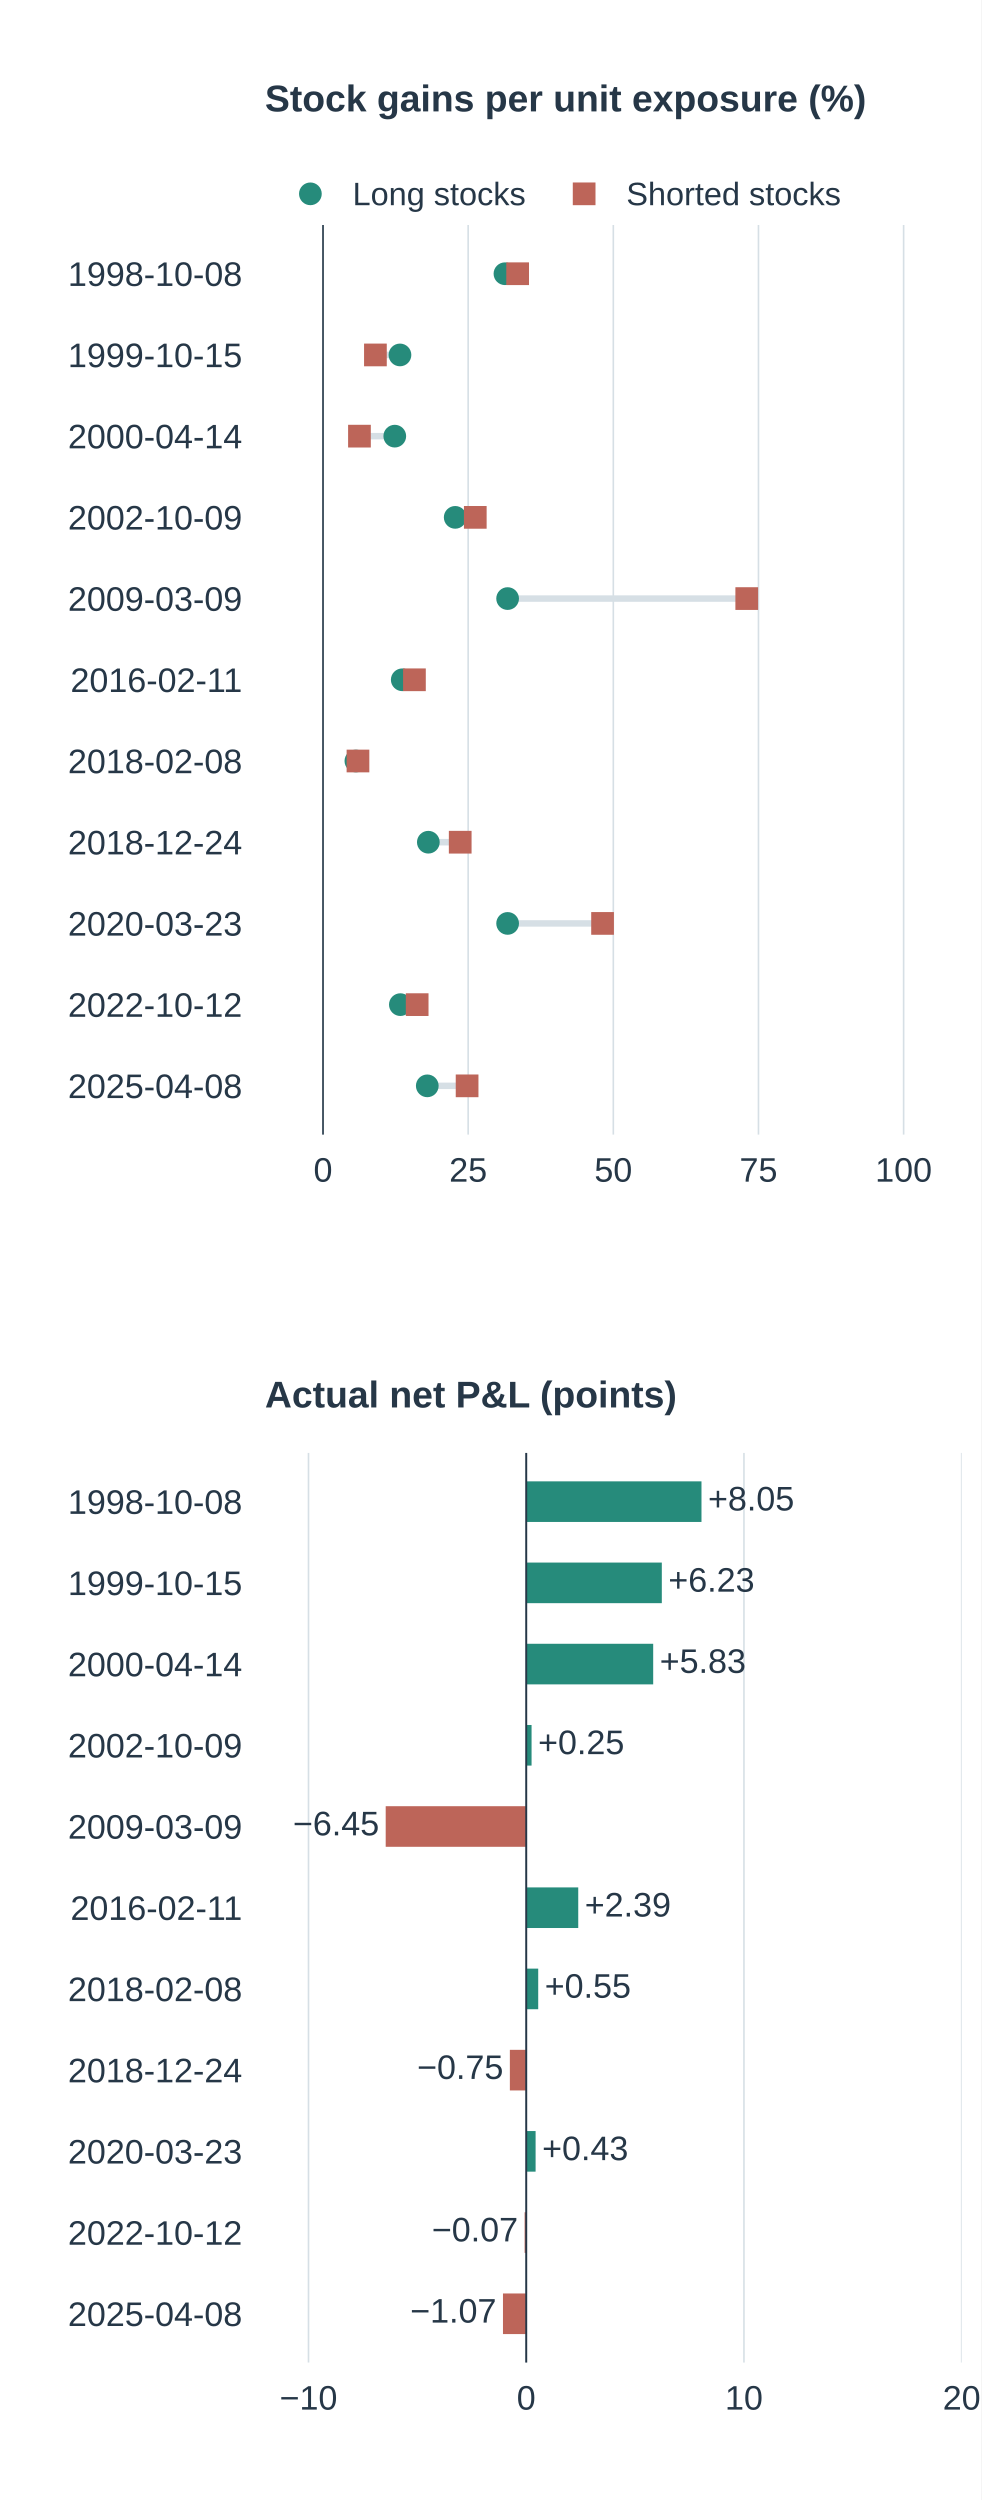
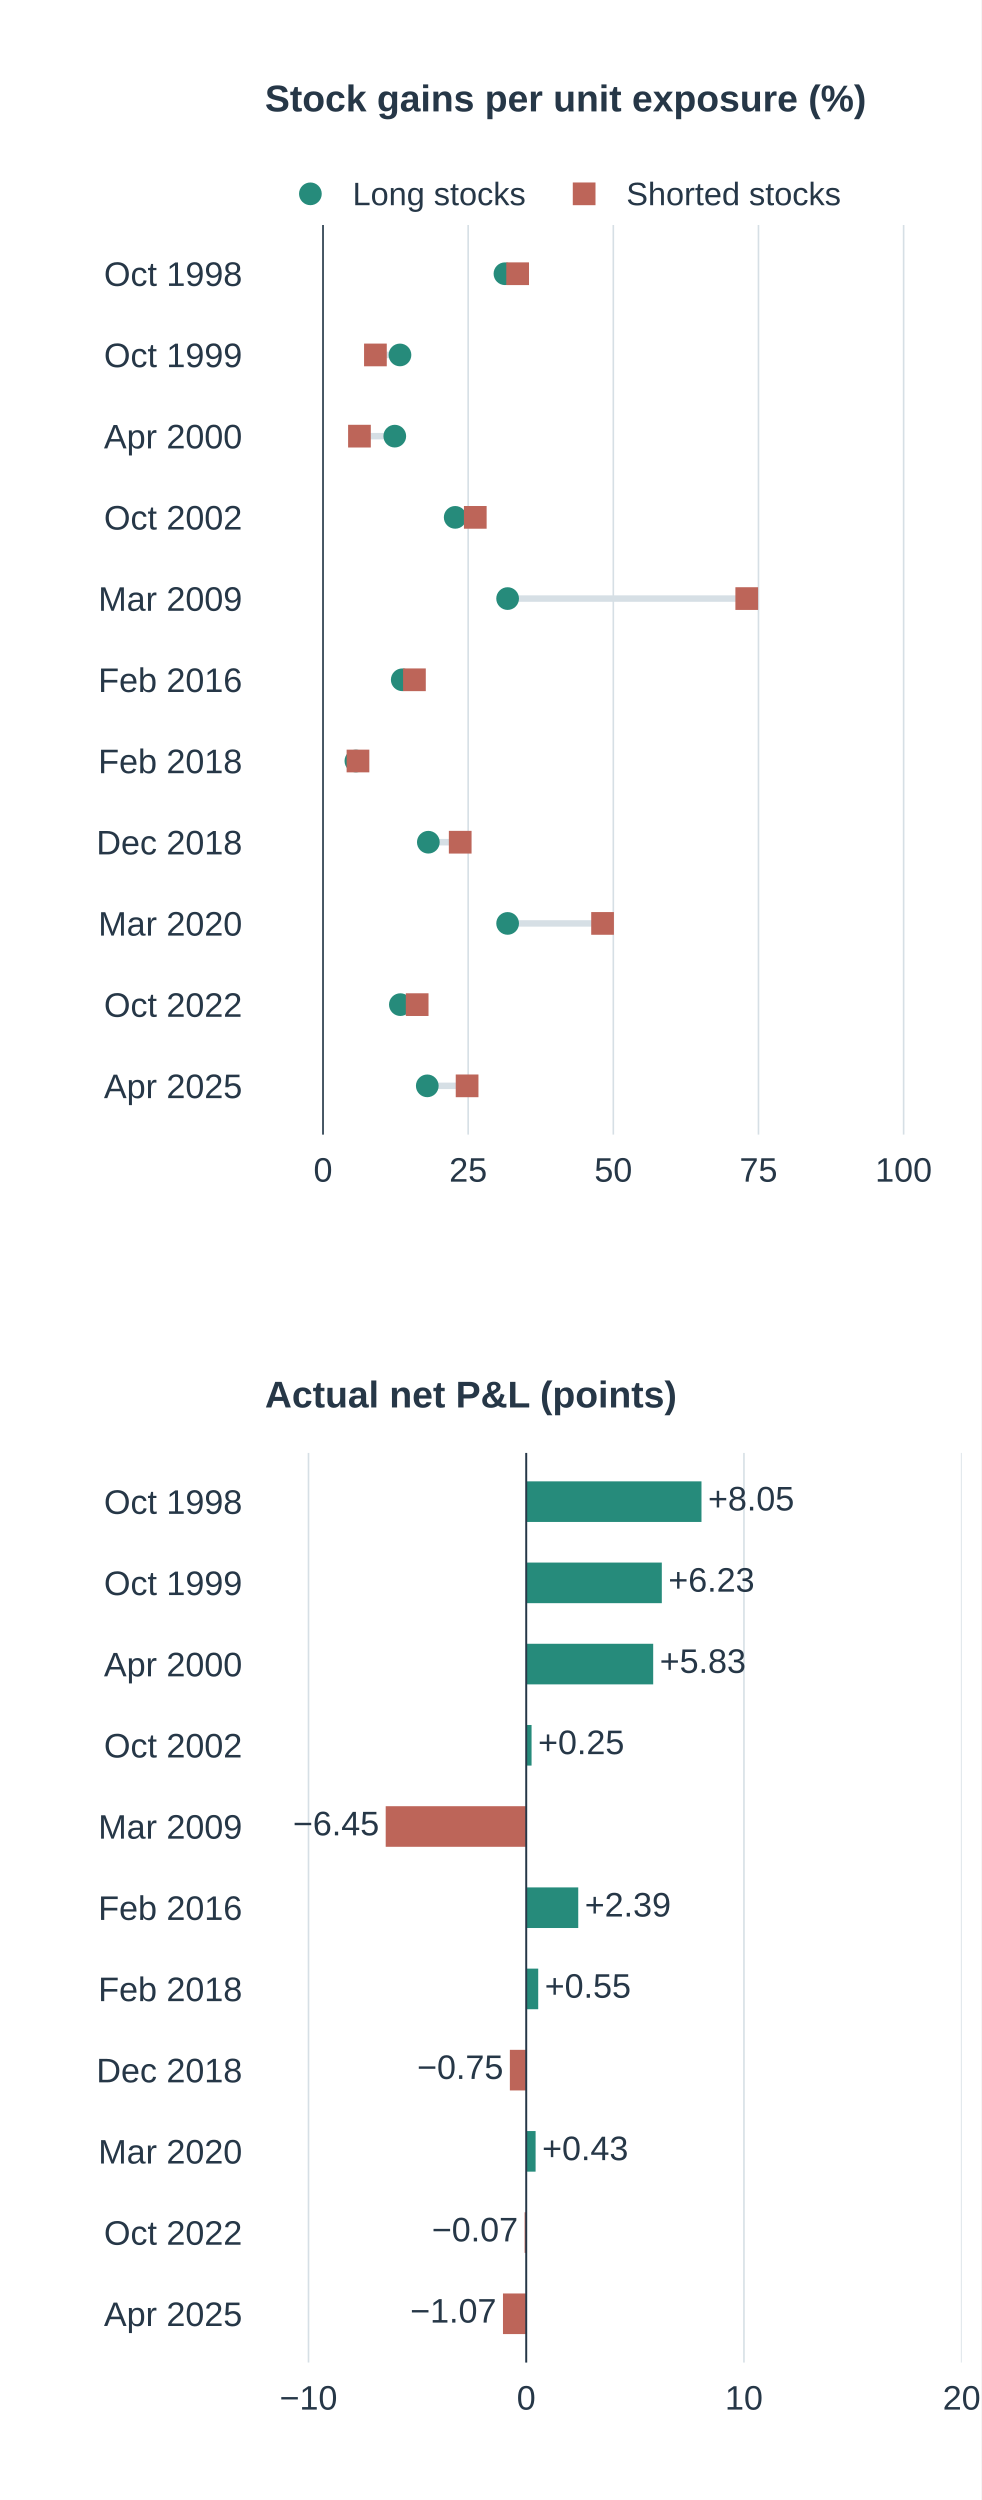
<svg xmlns="http://www.w3.org/2000/svg" xmlns:xlink="http://www.w3.org/1999/xlink" width="302.4pt" height="770.4pt" viewBox="0 0 302.4 770.4" version="1.1">
  <defs>
    <style type="text/css">*{stroke-linejoin: round; stroke-linecap: butt}</style>
  </defs>
  <g id="figure_1">
    <g id="patch_1">
      <path d="M 0 770.4 L 302.4 770.4 L 302.4 0 L 0 0 z " style="fill: #ffffff" />
    </g>
    <g id="axes_1">
      <g id="patch_2">
        <path d="M 81.648 349.63 L 296.352 349.63 L 296.352 69.336 L 81.648 69.336 z " style="fill: #ffffff" />
      </g>
      <g id="matplotlib.axis_1">
        <g id="xtick_1">
          <g id="line2d_1">
            <path d="M 99.54 349.63 L 99.54 69.336 " clip-path="url(#p8cf213f0cf)" style="fill: none; stroke: #d6dfe5; stroke-width: 0.5; stroke-linecap: square" />
          </g>
          <g id="line2d_2" />
          <g id="text_1">
            <text style="font-size: 10.5px; font-family: 'Arial', 'DejaVu Sans', sans-serif; text-anchor: middle; fill: #263747" x="99.54" y="364.146" transform="rotate(-0 99.54 364.1462)">0</text>
          </g>
        </g>
        <g id="xtick_2">
          <g id="line2d_3">
            <path d="M 144.27 349.63 L 144.27 69.336 " clip-path="url(#p8cf213f0cf)" style="fill: none; stroke: #d6dfe5; stroke-width: 0.5; stroke-linecap: square" />
          </g>
          <g id="line2d_4" />
          <g id="text_2">
            <text style="font-size: 10.5px; font-family: 'Arial', 'DejaVu Sans', sans-serif; text-anchor: middle; fill: #263747" x="144.27" y="364.146" transform="rotate(-0 144.27 364.1462)">25</text>
          </g>
        </g>
        <g id="xtick_3">
          <g id="line2d_5">
            <path d="M 189 349.63 L 189 69.336 " clip-path="url(#p8cf213f0cf)" style="fill: none; stroke: #d6dfe5; stroke-width: 0.5; stroke-linecap: square" />
          </g>
          <g id="line2d_6" />
          <g id="text_3">
            <text style="font-size: 10.5px; font-family: 'Arial', 'DejaVu Sans', sans-serif; text-anchor: middle; fill: #263747" x="189" y="364.146" transform="rotate(-0 189 364.1462)">50</text>
          </g>
        </g>
        <g id="xtick_4">
          <g id="line2d_7">
            <path d="M 233.73 349.63 L 233.73 69.336 " clip-path="url(#p8cf213f0cf)" style="fill: none; stroke: #d6dfe5; stroke-width: 0.5; stroke-linecap: square" />
          </g>
          <g id="line2d_8" />
          <g id="text_4">
            <text style="font-size: 10.5px; font-family: 'Arial', 'DejaVu Sans', sans-serif; text-anchor: middle; fill: #263747" x="233.73" y="364.146" transform="rotate(-0 233.73 364.1462)">75</text>
          </g>
        </g>
        <g id="xtick_5">
          <g id="line2d_9">
            <path d="M 278.46 349.63 L 278.46 69.336 " clip-path="url(#p8cf213f0cf)" style="fill: none; stroke: #d6dfe5; stroke-width: 0.5; stroke-linecap: square" />
          </g>
          <g id="line2d_10" />
          <g id="text_5">
            <text style="font-size: 10.5px; font-family: 'Arial', 'DejaVu Sans', sans-serif; text-anchor: middle; fill: #263747" x="278.46" y="364.146" transform="rotate(-0 278.46 364.1462)">100</text>
          </g>
        </g>
      </g>
      <g id="matplotlib.axis_2">
        <g id="ytick_1">
          <g id="line2d_11" />
          <g id="text_6">
-             <text style="font-size: 10.5px; font-family: 'Arial', 'DejaVu Sans', sans-serif; text-anchor: end; fill: #263747" x="74.648" y="88.11" transform="rotate(-0 74.648 88.10963)">1998-10-08</text>
+             <text style="font-size: 10.5px; font-family: 'Arial', 'DejaVu Sans', sans-serif; text-anchor: end; fill: #263747" x="74.648" y="88.11" transform="rotate(-0 74.648 88.10963)">Oct 1998</text>
          </g>
        </g>
        <g id="ytick_2">
          <g id="line2d_12" />
          <g id="text_7">
-             <text style="font-size: 10.5px; font-family: 'Arial', 'DejaVu Sans', sans-serif; text-anchor: end; fill: #263747" x="74.648" y="113.136" transform="rotate(-0 74.648 113.1359)">1999-10-15</text>
+             <text style="font-size: 10.5px; font-family: 'Arial', 'DejaVu Sans', sans-serif; text-anchor: end; fill: #263747" x="74.648" y="113.136" transform="rotate(-0 74.648 113.1359)">Oct 1999</text>
          </g>
        </g>
        <g id="ytick_3">
          <g id="line2d_13" />
          <g id="text_8">
-             <text style="font-size: 10.5px; font-family: 'Arial', 'DejaVu Sans', sans-serif; text-anchor: end; fill: #263747" x="74.648" y="138.162" transform="rotate(-0 74.648 138.1622)">2000-04-14</text>
+             <text style="font-size: 10.5px; font-family: 'Arial', 'DejaVu Sans', sans-serif; text-anchor: end; fill: #263747" x="74.648" y="138.178" transform="rotate(-0 74.648 138.1778)">Apr 2000</text>
          </g>
        </g>
        <g id="ytick_4">
          <g id="line2d_14" />
          <g id="text_9">
-             <text style="font-size: 10.5px; font-family: 'Arial', 'DejaVu Sans', sans-serif; text-anchor: end; fill: #263747" x="74.648" y="163.189" transform="rotate(-0 74.648 163.1885)">2002-10-09</text>
+             <text style="font-size: 10.5px; font-family: 'Arial', 'DejaVu Sans', sans-serif; text-anchor: end; fill: #263747" x="74.648" y="163.189" transform="rotate(-0 74.648 163.1885)">Oct 2002</text>
          </g>
        </g>
        <g id="ytick_5">
          <g id="line2d_15" />
          <g id="text_10">
-             <text style="font-size: 10.5px; font-family: 'Arial', 'DejaVu Sans', sans-serif; text-anchor: end; fill: #263747" x="74.648" y="188.215" transform="rotate(-0 74.648 188.2148)">2009-03-09</text>
+             <text style="font-size: 10.5px; font-family: 'Arial', 'DejaVu Sans', sans-serif; text-anchor: end; fill: #263747" x="74.648" y="188.215" transform="rotate(-0 74.648 188.2148)">Mar 2009</text>
          </g>
        </g>
        <g id="ytick_6">
          <g id="line2d_16" />
          <g id="text_11">
-             <text style="font-size: 10.5px; font-family: 'Arial', 'DejaVu Sans', sans-serif; text-anchor: end; fill: #263747" x="74.648" y="213.241" transform="rotate(-0 74.648 213.2411)">2016-02-11</text>
+             <text style="font-size: 10.5px; font-family: 'Arial', 'DejaVu Sans', sans-serif; text-anchor: end; fill: #263747" x="74.648" y="213.241" transform="rotate(-0 74.648 213.2411)">Feb 2016</text>
          </g>
        </g>
        <g id="ytick_7">
          <g id="line2d_17" />
          <g id="text_12">
-             <text style="font-size: 10.5px; font-family: 'Arial', 'DejaVu Sans', sans-serif; text-anchor: end; fill: #263747" x="74.648" y="238.267" transform="rotate(-0 74.648 238.2674)">2018-02-08</text>
+             <text style="font-size: 10.5px; font-family: 'Arial', 'DejaVu Sans', sans-serif; text-anchor: end; fill: #263747" x="74.648" y="238.267" transform="rotate(-0 74.648 238.2674)">Feb 2018</text>
          </g>
        </g>
        <g id="ytick_8">
          <g id="line2d_18" />
          <g id="text_13">
-             <text style="font-size: 10.5px; font-family: 'Arial', 'DejaVu Sans', sans-serif; text-anchor: end; fill: #263747" x="74.648" y="263.294" transform="rotate(-0 74.648 263.2937)">2018-12-24</text>
+             <text style="font-size: 10.5px; font-family: 'Arial', 'DejaVu Sans', sans-serif; text-anchor: end; fill: #263747" x="74.648" y="263.294" transform="rotate(-0 74.648 263.2937)">Dec 2018</text>
          </g>
        </g>
        <g id="ytick_9">
          <g id="line2d_19" />
          <g id="text_14">
-             <text style="font-size: 10.5px; font-family: 'Arial', 'DejaVu Sans', sans-serif; text-anchor: end; fill: #263747" x="74.648" y="288.32" transform="rotate(-0 74.648 288.32)">2020-03-23</text>
+             <text style="font-size: 10.5px; font-family: 'Arial', 'DejaVu Sans', sans-serif; text-anchor: end; fill: #263747" x="74.648" y="288.32" transform="rotate(-0 74.648 288.32)">Mar 2020</text>
          </g>
        </g>
        <g id="ytick_10">
          <g id="line2d_20" />
          <g id="text_15">
-             <text style="font-size: 10.5px; font-family: 'Arial', 'DejaVu Sans', sans-serif; text-anchor: end; fill: #263747" x="74.648" y="313.346" transform="rotate(-0 74.648 313.3463)">2022-10-12</text>
+             <text style="font-size: 10.5px; font-family: 'Arial', 'DejaVu Sans', sans-serif; text-anchor: end; fill: #263747" x="74.648" y="313.346" transform="rotate(-0 74.648 313.3463)">Oct 2022</text>
          </g>
        </g>
        <g id="ytick_11">
          <g id="line2d_21" />
          <g id="text_16">
-             <text style="font-size: 10.5px; font-family: 'Arial', 'DejaVu Sans', sans-serif; text-anchor: end; fill: #263747" x="74.648" y="338.373" transform="rotate(-0 74.648 338.3725)">2025-04-08</text>
+             <text style="font-size: 10.5px; font-family: 'Arial', 'DejaVu Sans', sans-serif; text-anchor: end; fill: #263747" x="74.648" y="338.388" transform="rotate(-0 74.648 338.3881)">Apr 2025</text>
          </g>
        </g>
      </g>
      <g id="line2d_22">
        <path d="M 155.606 84.352 L 159.518 84.352 " clip-path="url(#p8cf213f0cf)" style="fill: none; stroke: #d6dfe5; stroke-width: 2; stroke-linecap: square" />
      </g>
      <g id="line2d_23">
        <defs>
          <path id="ma7b00b5ef0" d="M 0 3 C 0.796 3 1.559 2.684 2.121 2.121 C 2.684 1.559 3 0.796 3 0 C 3 -0.796 2.684 -1.559 2.121 -2.121 C 1.559 -2.684 0.796 -3 0 -3 C -0.796 -3 -1.559 -2.684 -2.121 -2.121 C -2.684 -1.559 -3 -0.796 -3 0 C -3 0.796 -2.684 1.559 -2.121 2.121 C -1.559 2.684 -0.796 3 0 3 z " style="stroke: #268b7b" />
        </defs>
        <g clip-path="url(#p8cf213f0cf)">
          <use xlink:href="#ma7b00b5ef0" x="155.606" y="84.352" style="fill: #268b7b; stroke: #268b7b" />
        </g>
      </g>
      <g id="line2d_24">
        <defs>
          <path id="mdf2acf47b5" d="M -3 3 L 3 3 L 3 -3 L -3 -3 z " style="stroke: #bd6559; stroke-linejoin: miter" />
        </defs>
        <g clip-path="url(#p8cf213f0cf)">
          <use xlink:href="#mdf2acf47b5" x="159.518" y="84.352" style="fill: #bd6559; stroke: #bd6559; stroke-linejoin: miter" />
        </g>
      </g>
      <g id="line2d_25">
        <path d="M 123.255 109.378 L 115.688 109.378 " clip-path="url(#p8cf213f0cf)" style="fill: none; stroke: #d6dfe5; stroke-width: 2; stroke-linecap: square" />
      </g>
      <g id="line2d_26">
        <g clip-path="url(#p8cf213f0cf)">
          <use xlink:href="#ma7b00b5ef0" x="123.255" y="109.378" style="fill: #268b7b; stroke: #268b7b" />
        </g>
      </g>
      <g id="line2d_27">
        <g clip-path="url(#p8cf213f0cf)">
          <use xlink:href="#mdf2acf47b5" x="115.688" y="109.378" style="fill: #bd6559; stroke: #bd6559; stroke-linejoin: miter" />
        </g>
      </g>
      <g id="line2d_28">
        <path d="M 121.655 134.404 L 110.771 134.404 " clip-path="url(#p8cf213f0cf)" style="fill: none; stroke: #d6dfe5; stroke-width: 2; stroke-linecap: square" />
      </g>
      <g id="line2d_29">
        <g clip-path="url(#p8cf213f0cf)">
          <use xlink:href="#ma7b00b5ef0" x="121.655" y="134.404" style="fill: #268b7b; stroke: #268b7b" />
        </g>
      </g>
      <g id="line2d_30">
        <g clip-path="url(#p8cf213f0cf)">
          <use xlink:href="#mdf2acf47b5" x="110.771" y="134.404" style="fill: #bd6559; stroke: #bd6559; stroke-linejoin: miter" />
        </g>
      </g>
      <g id="line2d_31">
        <path d="M 140.275 159.431 L 146.463 159.431 " clip-path="url(#p8cf213f0cf)" style="fill: none; stroke: #d6dfe5; stroke-width: 2; stroke-linecap: square" />
      </g>
      <g id="line2d_32">
        <g clip-path="url(#p8cf213f0cf)">
          <use xlink:href="#ma7b00b5ef0" x="140.275" y="159.431" style="fill: #268b7b; stroke: #268b7b" />
        </g>
      </g>
      <g id="line2d_33">
        <g clip-path="url(#p8cf213f0cf)">
          <use xlink:href="#mdf2acf47b5" x="146.463" y="159.431" style="fill: #bd6559; stroke: #bd6559; stroke-linejoin: miter" />
        </g>
      </g>
      <g id="line2d_34">
        <path d="M 156.428 184.457 L 230.118 184.457 " clip-path="url(#p8cf213f0cf)" style="fill: none; stroke: #d6dfe5; stroke-width: 2; stroke-linecap: square" />
      </g>
      <g id="line2d_35">
        <g clip-path="url(#p8cf213f0cf)">
          <use xlink:href="#ma7b00b5ef0" x="156.428" y="184.457" style="fill: #268b7b; stroke: #268b7b" />
        </g>
      </g>
      <g id="line2d_36">
        <g clip-path="url(#p8cf213f0cf)">
          <use xlink:href="#mdf2acf47b5" x="230.118" y="184.457" style="fill: #bd6559; stroke: #bd6559; stroke-linejoin: miter" />
        </g>
      </g>
      <g id="line2d_37">
        <path d="M 123.958 209.483 L 127.713 209.483 " clip-path="url(#p8cf213f0cf)" style="fill: none; stroke: #d6dfe5; stroke-width: 2; stroke-linecap: square" />
      </g>
      <g id="line2d_38">
        <g clip-path="url(#p8cf213f0cf)">
          <use xlink:href="#ma7b00b5ef0" x="123.958" y="209.483" style="fill: #268b7b; stroke: #268b7b" />
        </g>
      </g>
      <g id="line2d_39">
        <g clip-path="url(#p8cf213f0cf)">
          <use xlink:href="#mdf2acf47b5" x="127.713" y="209.483" style="fill: #bd6559; stroke: #bd6559; stroke-linejoin: miter" />
        </g>
      </g>
      <g id="line2d_40">
        <path d="M 109.672 234.51 L 110.313 234.51 " clip-path="url(#p8cf213f0cf)" style="fill: none; stroke: #d6dfe5; stroke-width: 2; stroke-linecap: square" />
      </g>
      <g id="line2d_41">
        <g clip-path="url(#p8cf213f0cf)">
          <use xlink:href="#ma7b00b5ef0" x="109.672" y="234.51" style="fill: #268b7b; stroke: #268b7b" />
        </g>
      </g>
      <g id="line2d_42">
        <g clip-path="url(#p8cf213f0cf)">
          <use xlink:href="#mdf2acf47b5" x="110.313" y="234.51" style="fill: #bd6559; stroke: #bd6559; stroke-linejoin: miter" />
        </g>
      </g>
      <g id="line2d_43">
        <path d="M 131.996 259.536 L 141.818 259.536 " clip-path="url(#p8cf213f0cf)" style="fill: none; stroke: #d6dfe5; stroke-width: 2; stroke-linecap: square" />
      </g>
      <g id="line2d_44">
        <g clip-path="url(#p8cf213f0cf)">
          <use xlink:href="#ma7b00b5ef0" x="131.996" y="259.536" style="fill: #268b7b; stroke: #268b7b" />
        </g>
      </g>
      <g id="line2d_45">
        <g clip-path="url(#p8cf213f0cf)">
          <use xlink:href="#mdf2acf47b5" x="141.818" y="259.536" style="fill: #bd6559; stroke: #bd6559; stroke-linejoin: miter" />
        </g>
      </g>
      <g id="line2d_46">
        <path d="M 156.43 284.562 L 185.686 284.562 " clip-path="url(#p8cf213f0cf)" style="fill: none; stroke: #d6dfe5; stroke-width: 2; stroke-linecap: square" />
      </g>
      <g id="line2d_47">
        <g clip-path="url(#p8cf213f0cf)">
          <use xlink:href="#ma7b00b5ef0" x="156.43" y="284.562" style="fill: #268b7b; stroke: #268b7b" />
        </g>
      </g>
      <g id="line2d_48">
        <g clip-path="url(#p8cf213f0cf)">
          <use xlink:href="#mdf2acf47b5" x="185.686" y="284.562" style="fill: #bd6559; stroke: #bd6559; stroke-linejoin: miter" />
        </g>
      </g>
      <g id="line2d_49">
        <path d="M 123.375 309.588 L 128.553 309.588 " clip-path="url(#p8cf213f0cf)" style="fill: none; stroke: #d6dfe5; stroke-width: 2; stroke-linecap: square" />
      </g>
      <g id="line2d_50">
        <g clip-path="url(#p8cf213f0cf)">
          <use xlink:href="#ma7b00b5ef0" x="123.375" y="309.588" style="fill: #268b7b; stroke: #268b7b" />
        </g>
      </g>
      <g id="line2d_51">
        <g clip-path="url(#p8cf213f0cf)">
          <use xlink:href="#mdf2acf47b5" x="128.553" y="309.588" style="fill: #bd6559; stroke: #bd6559; stroke-linejoin: miter" />
        </g>
      </g>
      <g id="line2d_52">
        <path d="M 131.67 334.615 L 143.941 334.615 " clip-path="url(#p8cf213f0cf)" style="fill: none; stroke: #d6dfe5; stroke-width: 2; stroke-linecap: square" />
      </g>
      <g id="line2d_53">
        <g clip-path="url(#p8cf213f0cf)">
          <use xlink:href="#ma7b00b5ef0" x="131.67" y="334.615" style="fill: #268b7b; stroke: #268b7b" />
        </g>
      </g>
      <g id="line2d_54">
        <g clip-path="url(#p8cf213f0cf)">
          <use xlink:href="#mdf2acf47b5" x="143.941" y="334.615" style="fill: #bd6559; stroke: #bd6559; stroke-linejoin: miter" />
        </g>
      </g>
      <g id="line2d_55">
        <path d="M 99.54 349.63 L 99.54 69.336 " clip-path="url(#p8cf213f0cf)" style="fill: none; stroke: #263747; stroke-width: 0.5; stroke-linecap: square" />
      </g>
      <g id="text_17">
        <text style="font-weight: 700; font-size: 11.5px; font-family: 'Arial', 'DejaVu Sans', sans-serif; text-anchor: start; fill: #263747" x="81.648" y="34.336" transform="rotate(-0 81.648 34.336)">Stock gains per unit exposure (%)</text>
      </g>
      <g id="legend_1">
        <g id="line2d_56">
          <g>
            <use xlink:href="#ma7b00b5ef0" x="95.648" y="59.731" style="fill: #268b7b; stroke: #268b7b" />
          </g>
        </g>
        <g id="text_18">
          <text style="font-size: 10px; font-family: 'Arial', 'DejaVu Sans', sans-serif; text-anchor: start; fill: #263747" x="108.648" y="63.231" transform="rotate(-0 108.648 63.23131)">Long stocks</text>
        </g>
        <g id="line2d_57">
          <g>
            <use xlink:href="#mdf2acf47b5" x="180.009" y="59.731" style="fill: #bd6559; stroke: #bd6559; stroke-linejoin: miter" />
          </g>
        </g>
        <g id="text_19">
          <text style="font-size: 10px; font-family: 'Arial', 'DejaVu Sans', sans-serif; text-anchor: start; fill: #263747" x="193.009" y="63.231" transform="rotate(-0 193.0089 63.23131)">Shorted stocks</text>
        </g>
      </g>
    </g>
    <g id="axes_2">
      <g id="patch_3">
        <path d="M 81.648 728.028 L 296.352 728.028 L 296.352 447.734 L 81.648 447.734 z " style="fill: #ffffff" />
      </g>
      <g id="matplotlib.axis_3">
        <g id="xtick_6">
          <g id="line2d_58">
            <path d="M 95.067 728.028 L 95.067 447.734 " clip-path="url(#p82c6cd7a53)" style="fill: none; stroke: #d6dfe5; stroke-width: 0.5; stroke-linecap: square" />
          </g>
          <g id="line2d_59" />
          <g id="text_20">
            <text style="font-size: 10.5px; font-family: 'Arial', 'DejaVu Sans', sans-serif; text-anchor: middle; fill: #263747" x="95.067" y="742.544" transform="rotate(-0 95.067 742.5437)">−10</text>
          </g>
        </g>
        <g id="xtick_7">
          <g id="line2d_60">
            <path d="M 162.162 728.028 L 162.162 447.734 " clip-path="url(#p82c6cd7a53)" style="fill: none; stroke: #d6dfe5; stroke-width: 0.5; stroke-linecap: square" />
          </g>
          <g id="line2d_61" />
          <g id="text_21">
            <text style="font-size: 10.5px; font-family: 'Arial', 'DejaVu Sans', sans-serif; text-anchor: middle; fill: #263747" x="162.162" y="742.544" transform="rotate(-0 162.162 742.5437)">0</text>
          </g>
        </g>
        <g id="xtick_8">
          <g id="line2d_62">
            <path d="M 229.257 728.028 L 229.257 447.734 " clip-path="url(#p82c6cd7a53)" style="fill: none; stroke: #d6dfe5; stroke-width: 0.5; stroke-linecap: square" />
          </g>
          <g id="line2d_63" />
          <g id="text_22">
            <text style="font-size: 10.5px; font-family: 'Arial', 'DejaVu Sans', sans-serif; text-anchor: middle; fill: #263747" x="229.257" y="742.544" transform="rotate(-0 229.257 742.5437)">10</text>
          </g>
        </g>
        <g id="xtick_9">
          <g id="line2d_64">
            <path d="M 296.352 728.028 L 296.352 447.734 " clip-path="url(#p82c6cd7a53)" style="fill: none; stroke: #d6dfe5; stroke-width: 0.5; stroke-linecap: square" />
          </g>
          <g id="line2d_65" />
          <g id="text_23">
            <text style="font-size: 10.5px; font-family: 'Arial', 'DejaVu Sans', sans-serif; text-anchor: middle; fill: #263747" x="296.352" y="742.544" transform="rotate(-0 296.352 742.5437)">20</text>
          </g>
        </g>
      </g>
      <g id="matplotlib.axis_4">
        <g id="ytick_12">
          <g id="line2d_66" />
          <g id="text_24">
-             <text style="font-size: 10.5px; font-family: 'Arial', 'DejaVu Sans', sans-serif; text-anchor: end; fill: #263747" x="74.648" y="466.507" transform="rotate(-0 74.648 466.5072)">1998-10-08</text>
+             <text style="font-size: 10.5px; font-family: 'Arial', 'DejaVu Sans', sans-serif; text-anchor: end; fill: #263747" x="74.648" y="466.507" transform="rotate(-0 74.648 466.5072)">Oct 1998</text>
          </g>
        </g>
        <g id="ytick_13">
          <g id="line2d_67" />
          <g id="text_25">
-             <text style="font-size: 10.5px; font-family: 'Arial', 'DejaVu Sans', sans-serif; text-anchor: end; fill: #263747" x="74.648" y="491.533" transform="rotate(-0 74.648 491.5335)">1999-10-15</text>
+             <text style="font-size: 10.5px; font-family: 'Arial', 'DejaVu Sans', sans-serif; text-anchor: end; fill: #263747" x="74.648" y="491.533" transform="rotate(-0 74.648 491.5335)">Oct 1999</text>
          </g>
        </g>
        <g id="ytick_14">
          <g id="line2d_68" />
          <g id="text_26">
-             <text style="font-size: 10.5px; font-family: 'Arial', 'DejaVu Sans', sans-serif; text-anchor: end; fill: #263747" x="74.648" y="516.56" transform="rotate(-0 74.648 516.5597)">2000-04-14</text>
+             <text style="font-size: 10.5px; font-family: 'Arial', 'DejaVu Sans', sans-serif; text-anchor: end; fill: #263747" x="74.648" y="516.575" transform="rotate(-0 74.648 516.5753)">Apr 2000</text>
          </g>
        </g>
        <g id="ytick_15">
          <g id="line2d_69" />
          <g id="text_27">
-             <text style="font-size: 10.5px; font-family: 'Arial', 'DejaVu Sans', sans-serif; text-anchor: end; fill: #263747" x="74.648" y="541.586" transform="rotate(-0 74.648 541.586)">2002-10-09</text>
+             <text style="font-size: 10.5px; font-family: 'Arial', 'DejaVu Sans', sans-serif; text-anchor: end; fill: #263747" x="74.648" y="541.586" transform="rotate(-0 74.648 541.586)">Oct 2002</text>
          </g>
        </g>
        <g id="ytick_16">
          <g id="line2d_70" />
          <g id="text_28">
-             <text style="font-size: 10.5px; font-family: 'Arial', 'DejaVu Sans', sans-serif; text-anchor: end; fill: #263747" x="74.648" y="566.612" transform="rotate(-0 74.648 566.6123)">2009-03-09</text>
+             <text style="font-size: 10.5px; font-family: 'Arial', 'DejaVu Sans', sans-serif; text-anchor: end; fill: #263747" x="74.648" y="566.612" transform="rotate(-0 74.648 566.6123)">Mar 2009</text>
          </g>
        </g>
        <g id="ytick_17">
          <g id="line2d_71" />
          <g id="text_29">
-             <text style="font-size: 10.5px; font-family: 'Arial', 'DejaVu Sans', sans-serif; text-anchor: end; fill: #263747" x="74.648" y="591.639" transform="rotate(-0 74.648 591.6386)">2016-02-11</text>
+             <text style="font-size: 10.5px; font-family: 'Arial', 'DejaVu Sans', sans-serif; text-anchor: end; fill: #263747" x="74.648" y="591.639" transform="rotate(-0 74.648 591.6386)">Feb 2016</text>
          </g>
        </g>
        <g id="ytick_18">
          <g id="line2d_72" />
          <g id="text_30">
-             <text style="font-size: 10.5px; font-family: 'Arial', 'DejaVu Sans', sans-serif; text-anchor: end; fill: #263747" x="74.648" y="616.665" transform="rotate(-0 74.648 616.6649)">2018-02-08</text>
+             <text style="font-size: 10.5px; font-family: 'Arial', 'DejaVu Sans', sans-serif; text-anchor: end; fill: #263747" x="74.648" y="616.665" transform="rotate(-0 74.648 616.6649)">Feb 2018</text>
          </g>
        </g>
        <g id="ytick_19">
          <g id="line2d_73" />
          <g id="text_31">
-             <text style="font-size: 10.5px; font-family: 'Arial', 'DejaVu Sans', sans-serif; text-anchor: end; fill: #263747" x="74.648" y="641.691" transform="rotate(-0 74.648 641.6912)">2018-12-24</text>
+             <text style="font-size: 10.5px; font-family: 'Arial', 'DejaVu Sans', sans-serif; text-anchor: end; fill: #263747" x="74.648" y="641.691" transform="rotate(-0 74.648 641.6912)">Dec 2018</text>
          </g>
        </g>
        <g id="ytick_20">
          <g id="line2d_74" />
          <g id="text_32">
-             <text style="font-size: 10.5px; font-family: 'Arial', 'DejaVu Sans', sans-serif; text-anchor: end; fill: #263747" x="74.648" y="666.717" transform="rotate(-0 74.648 666.7175)">2020-03-23</text>
+             <text style="font-size: 10.5px; font-family: 'Arial', 'DejaVu Sans', sans-serif; text-anchor: end; fill: #263747" x="74.648" y="666.717" transform="rotate(-0 74.648 666.7175)">Mar 2020</text>
          </g>
        </g>
        <g id="ytick_21">
          <g id="line2d_75" />
          <g id="text_33">
-             <text style="font-size: 10.5px; font-family: 'Arial', 'DejaVu Sans', sans-serif; text-anchor: end; fill: #263747" x="74.648" y="691.744" transform="rotate(-0 74.648 691.7438)">2022-10-12</text>
+             <text style="font-size: 10.5px; font-family: 'Arial', 'DejaVu Sans', sans-serif; text-anchor: end; fill: #263747" x="74.648" y="691.744" transform="rotate(-0 74.648 691.7438)">Oct 2022</text>
          </g>
        </g>
        <g id="ytick_22">
          <g id="line2d_76" />
          <g id="text_34">
-             <text style="font-size: 10.5px; font-family: 'Arial', 'DejaVu Sans', sans-serif; text-anchor: end; fill: #263747" x="74.648" y="716.77" transform="rotate(-0 74.648 716.7701)">2025-04-08</text>
+             <text style="font-size: 10.5px; font-family: 'Arial', 'DejaVu Sans', sans-serif; text-anchor: end; fill: #263747" x="74.648" y="716.786" transform="rotate(-0 74.648 716.7857)">Apr 2025</text>
          </g>
        </g>
      </g>
      <g id="patch_4">
        <path d="M 162.162 456.493 L 216.17 456.493 L 216.17 469.006 L 162.162 469.006 z " clip-path="url(#p82c6cd7a53)" style="fill: #268b7b" />
      </g>
      <g id="patch_5">
        <path d="M 162.162 481.519 L 203.944 481.519 L 203.944 494.032 L 162.162 494.032 z " clip-path="url(#p82c6cd7a53)" style="fill: #268b7b" />
      </g>
      <g id="patch_6">
        <path d="M 162.162 506.545 L 201.287 506.545 L 201.287 519.058 L 162.162 519.058 z " clip-path="url(#p82c6cd7a53)" style="fill: #268b7b" />
      </g>
      <g id="patch_7">
        <path d="M 162.162 531.572 L 163.806 531.572 L 163.806 544.085 L 162.162 544.085 z " clip-path="url(#p82c6cd7a53)" style="fill: #268b7b" />
      </g>
      <g id="patch_8">
        <path d="M 162.162 556.598 L 118.857 556.598 L 118.857 569.111 L 162.162 569.111 z " clip-path="url(#p82c6cd7a53)" style="fill: #bd6559" />
      </g>
      <g id="patch_9">
        <path d="M 162.162 581.624 L 178.191 581.624 L 178.191 594.137 L 162.162 594.137 z " clip-path="url(#p82c6cd7a53)" style="fill: #268b7b" />
      </g>
      <g id="patch_10">
        <path d="M 162.162 606.65 L 165.855 606.65 L 165.855 619.164 L 162.162 619.164 z " clip-path="url(#p82c6cd7a53)" style="fill: #268b7b" />
      </g>
      <g id="patch_11">
        <path d="M 162.162 631.677 L 157.119 631.677 L 157.119 644.19 L 162.162 644.19 z " clip-path="url(#p82c6cd7a53)" style="fill: #bd6559" />
      </g>
      <g id="patch_12">
        <path d="M 162.162 656.703 L 165.05 656.703 L 165.05 669.216 L 162.162 669.216 z " clip-path="url(#p82c6cd7a53)" style="fill: #268b7b" />
      </g>
      <g id="patch_13">
        <path d="M 162.162 681.729 L 161.66 681.729 L 161.66 694.243 L 162.162 694.243 z " clip-path="url(#p82c6cd7a53)" style="fill: #bd6559" />
      </g>
      <g id="patch_14">
        <path d="M 162.162 706.756 L 154.995 706.756 L 154.995 719.269 L 162.162 719.269 z " clip-path="url(#p82c6cd7a53)" style="fill: #bd6559" />
      </g>
      <g id="line2d_77">
        <path d="M 162.162 728.028 L 162.162 447.734 " clip-path="url(#p82c6cd7a53)" style="fill: none; stroke: #263747; stroke-width: 0.6; stroke-linecap: square" />
      </g>
      <g id="text_35">
        <text style="font-size: 10.5px; font-family: 'Arial', 'DejaVu Sans', sans-serif; text-anchor: start; fill: #263747" x="218.183" y="465.464" transform="rotate(-0 218.1832 465.4637)">+8.05</text>
      </g>
      <g id="text_36">
        <text style="font-size: 10.5px; font-family: 'Arial', 'DejaVu Sans', sans-serif; text-anchor: start; fill: #263747" x="205.957" y="490.49" transform="rotate(-0 205.957 490.49)">+6.23</text>
      </g>
      <g id="text_37">
        <text style="font-size: 10.5px; font-family: 'Arial', 'DejaVu Sans', sans-serif; text-anchor: start; fill: #263747" x="203.3" y="515.516" transform="rotate(-0 203.3001 515.5163)">+5.83</text>
      </g>
      <g id="text_38">
        <text style="font-size: 10.5px; font-family: 'Arial', 'DejaVu Sans', sans-serif; text-anchor: start; fill: #263747" x="165.819" y="540.543" transform="rotate(-0 165.8191 540.5426)">+0.25</text>
      </g>
      <g id="text_39">
        <text style="font-size: 10.5px; font-family: 'Arial', 'DejaVu Sans', sans-serif; text-anchor: end; fill: #263747" x="116.844" y="565.569" transform="rotate(-0 116.8444 565.5689)">−6.45</text>
      </g>
      <g id="text_40">
        <text style="font-size: 10.5px; font-family: 'Arial', 'DejaVu Sans', sans-serif; text-anchor: start; fill: #263747" x="180.204" y="590.595" transform="rotate(-0 180.2042 590.5952)">+2.39</text>
      </g>
      <g id="text_41">
        <text style="font-size: 10.5px; font-family: 'Arial', 'DejaVu Sans', sans-serif; text-anchor: start; fill: #263747" x="167.868" y="615.621" transform="rotate(-0 167.8679 615.6215)">+0.55</text>
      </g>
      <g id="text_42">
        <text style="font-size: 10.5px; font-family: 'Arial', 'DejaVu Sans', sans-serif; text-anchor: end; fill: #263747" x="155.106" y="640.648" transform="rotate(-0 155.1062 640.6478)">−0.75</text>
      </g>
      <g id="text_43">
        <text style="font-size: 10.5px; font-family: 'Arial', 'DejaVu Sans', sans-serif; text-anchor: start; fill: #263747" x="167.063" y="665.674" transform="rotate(-0 167.0631 665.6741)">+0.43</text>
      </g>
      <g id="text_44">
        <text style="font-size: 10.5px; font-family: 'Arial', 'DejaVu Sans', sans-serif; text-anchor: end; fill: #263747" x="159.647" y="690.7" transform="rotate(-0 159.6472 690.7003)">−0.07</text>
      </g>
      <g id="text_45">
        <text style="font-size: 10.5px; font-family: 'Arial', 'DejaVu Sans', sans-serif; text-anchor: end; fill: #263747" x="152.983" y="715.727" transform="rotate(-0 152.9825 715.7266)">−1.07</text>
      </g>
      <g id="text_46">
        <text style="font-weight: 700; font-size: 11.5px; font-family: 'Arial', 'DejaVu Sans', sans-serif; text-anchor: start; fill: #263747" x="81.648" y="433.734" transform="rotate(-0 81.648 433.7335)">Actual net P&amp;L (points)</text>
      </g>
    </g>
  </g>
  <defs>
    <clipPath id="p8cf213f0cf">
      <rect x="81.648" y="69.336" width="214.704" height="280.294" />
    </clipPath>
    <clipPath id="p82c6cd7a53">
      <rect x="81.648" y="447.734" width="214.704" height="280.294" />
    </clipPath>
  </defs>
</svg>
